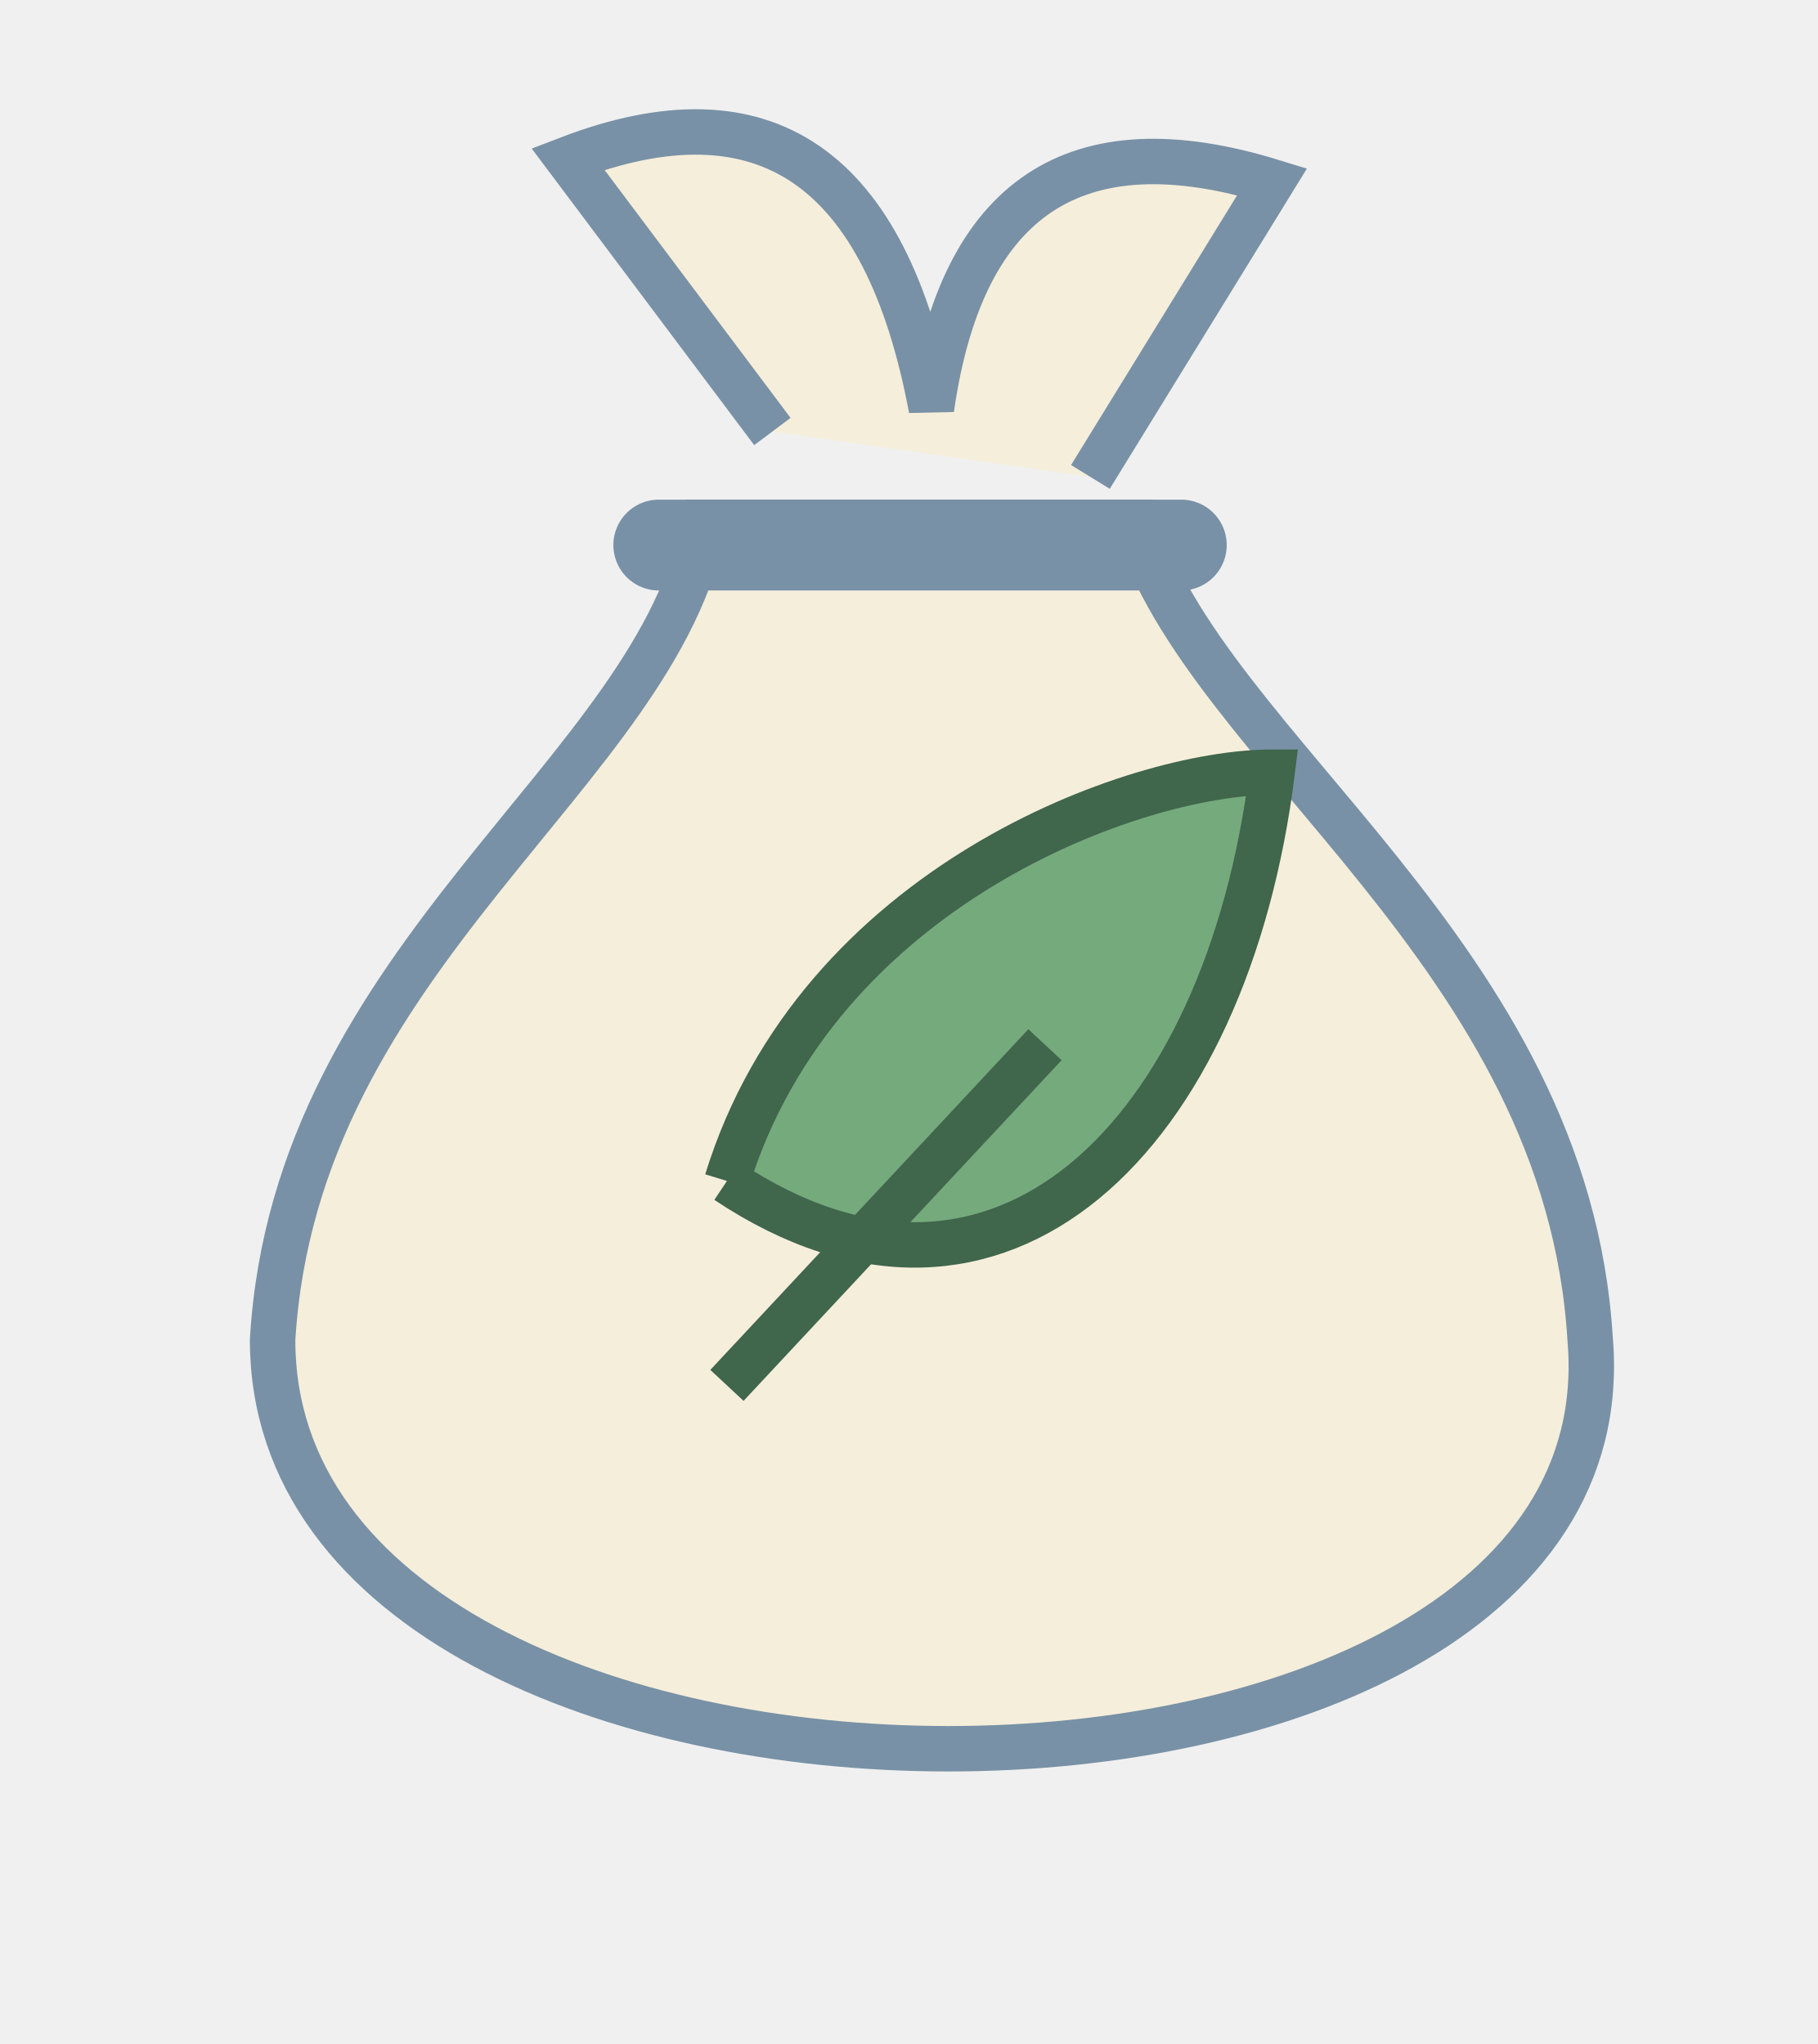
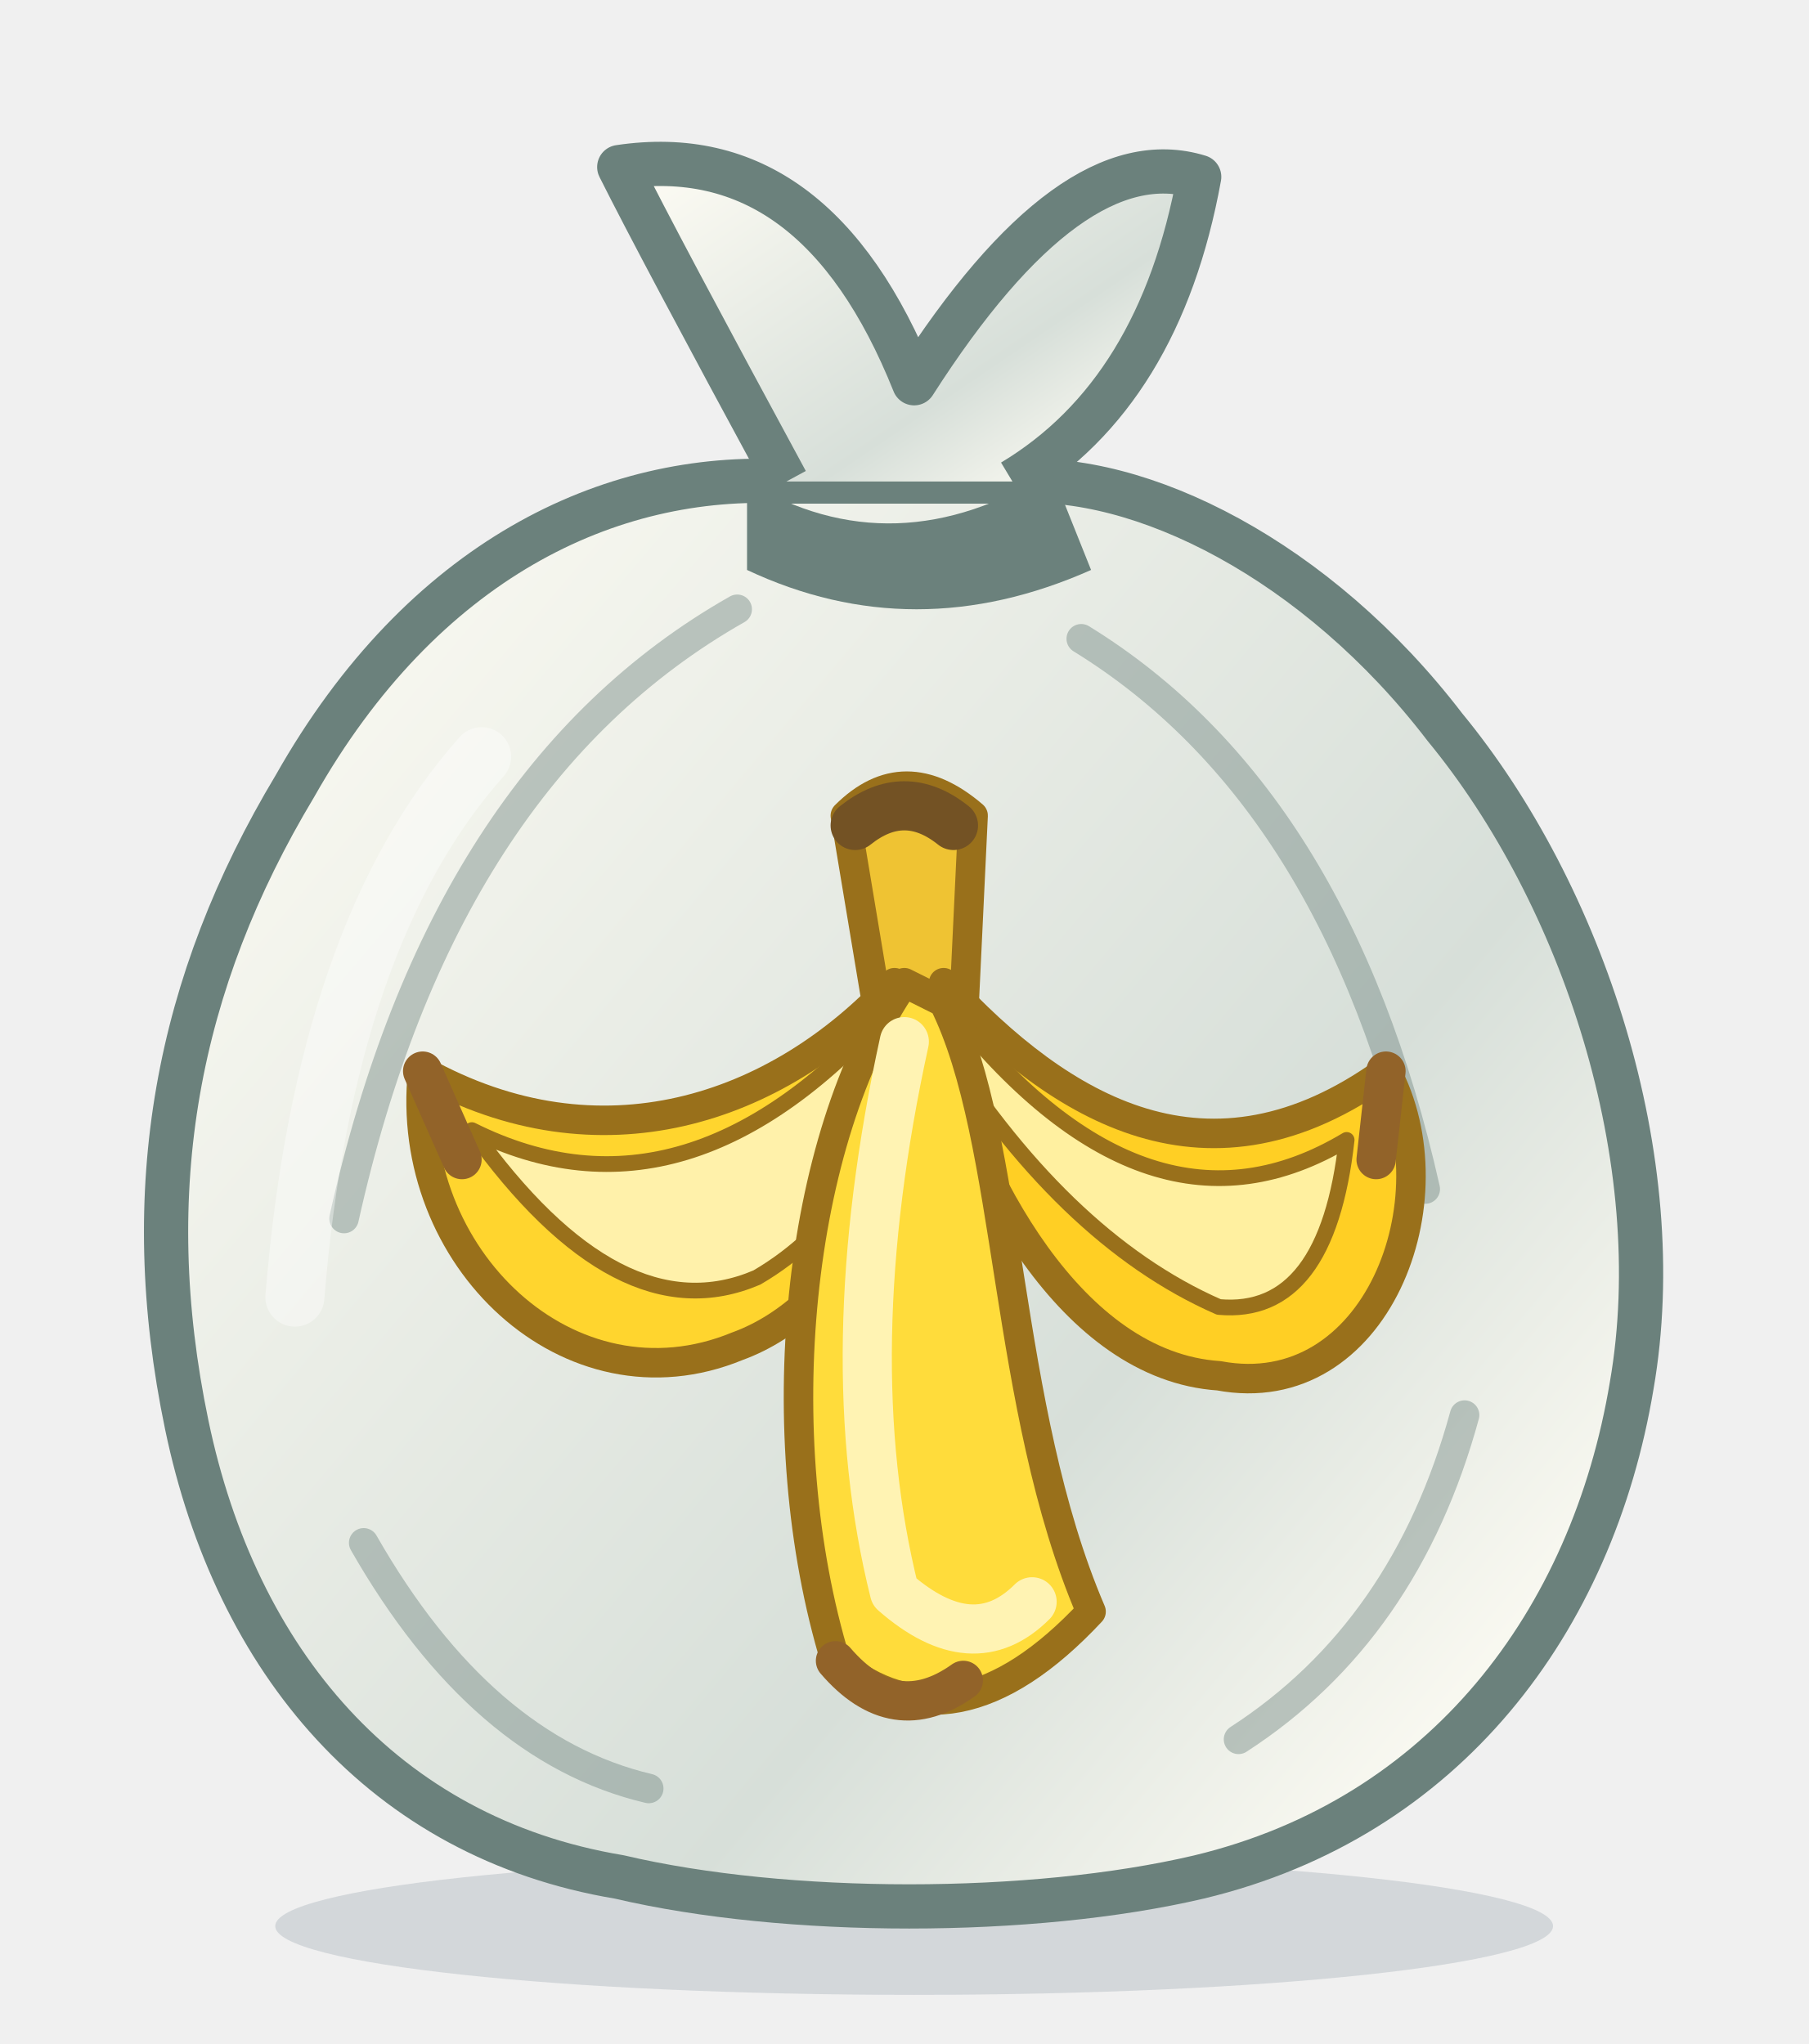
- <svg xmlns="http://www.w3.org/2000/svg" viewBox="0 0 80 90">
-   <path d="m34 19-9-12q13-5 16 11 2-14 15-10l-8 13" fill="#f5eedb" stroke="#7891a6" stroke-width="2" />
-   <path d="M31 23h19c3 10 19 19 20 36 2 24-58 24-58 0 1-17 17-25 19-36Z" fill="#f5eedb" stroke="#7891a6" stroke-width="2" />
-   <path d="M29 24h23" stroke="#7891a6" stroke-width="4" stroke-linecap="round" />
-   <path d="M32 52c4-13 18-18 24-18-2 16-12 26-24 18m0 9 14-15" fill="#75aa7d" stroke="#40664c" stroke-width="2" />
+ <svg xmlns="http://www.w3.org/2000/svg" viewBox="0 0 184 208">
+   <defs>
+     <linearGradient id="bag" x1="0" y1="0" x2="1" y2=".8">
+       <stop stop-color="#fffdf5" />
+       <stop offset=".7" stop-color="#d7dfd9" />
+       <stop offset="1" stop-color="#fffdf5" />
+     </linearGradient>
+   </defs>
+   <ellipse cx="93" cy="196" rx="65" ry="7" fill="#102e48" opacity=".13" />
+   <path d="M80 49C62 48 43 57 30 80C18 100 14 121 19 145C24 169 39 187 63 191C80 195 105 195 122 191C147 185 162 165 166 141C170 118 161 91 147 74C134 57 116 48 103 49Z" fill="url(#bag)" stroke="#6b817c" stroke-width="4.5" stroke-linejoin="round" />
+   <path d="M80 49Q67 25 63 17Q83 14 93 39Q109 14 122 18Q118 40 103 49" fill="url(#bag)" stroke="#6b817c" stroke-width="4.5" stroke-linejoin="round" />
+   <path d="M76 49Q91 58 107 48L111 58Q93 66 76 58Z" fill="#6b817c" />
+   <path d="M75 62Q45 79 35 124M110 65Q136 81 145 121M37 157Q49 178 66 182M126 177Q143 166 149 144" fill="none" stroke="#6b817c" stroke-width="3" opacity=".42" stroke-linecap="round" />
+   <path d="M49 77Q33 95 30 132" fill="none" stroke="#fff" stroke-width="6" opacity=".38" stroke-linecap="round" />
+   <g stroke="#99701b" stroke-width="3" stroke-linecap="round" stroke-linejoin="round">
+     <path d="M89 101 86 83Q92 77 99 83L98 104Z" fill="#efc333" />
+     <path d="M87 84Q92 80 97 84" fill="none" stroke="#735224" stroke-width="5" />
+     <path d="M91 100C79 113 61 119 43 109C41 128 58 144 75 137C86 133 93 119 94 105Z" fill="#ffd52e" />
+     <path d="M91 102Q70 126 48 115Q63 136 77 130Q89 123 94 105" fill="#fff1aa" stroke-width="1.6" />
+     <path d="M96 100C108 113 123 122 141 109C148 122 140 143 124 140C109 139 99 120 95 105Z" fill="#ffcf24" />
+     <path d="M97 103Q117 128 137 116Q135 134 124 133Q108 126 95 105" fill="#fff0a0" stroke-width="1.6" />
+     <path d="M92 100C81 116 78 146 85 169Q97 179 111 164C102 143 103 116 96 102Z" fill="#ffdc3b" />
+     <path d="M92 106Q85 138 91 162Q99 169 105 163" fill="none" stroke="#fff3b3" stroke-width="5" />
+     <path d="M85 169Q91 176 98 171" fill="none" stroke="#926329" stroke-width="4" />
+     <path d="M43 109 47 118M141 109 140 118" stroke="#926329" stroke-width="4" />
+   </g>
</svg>
